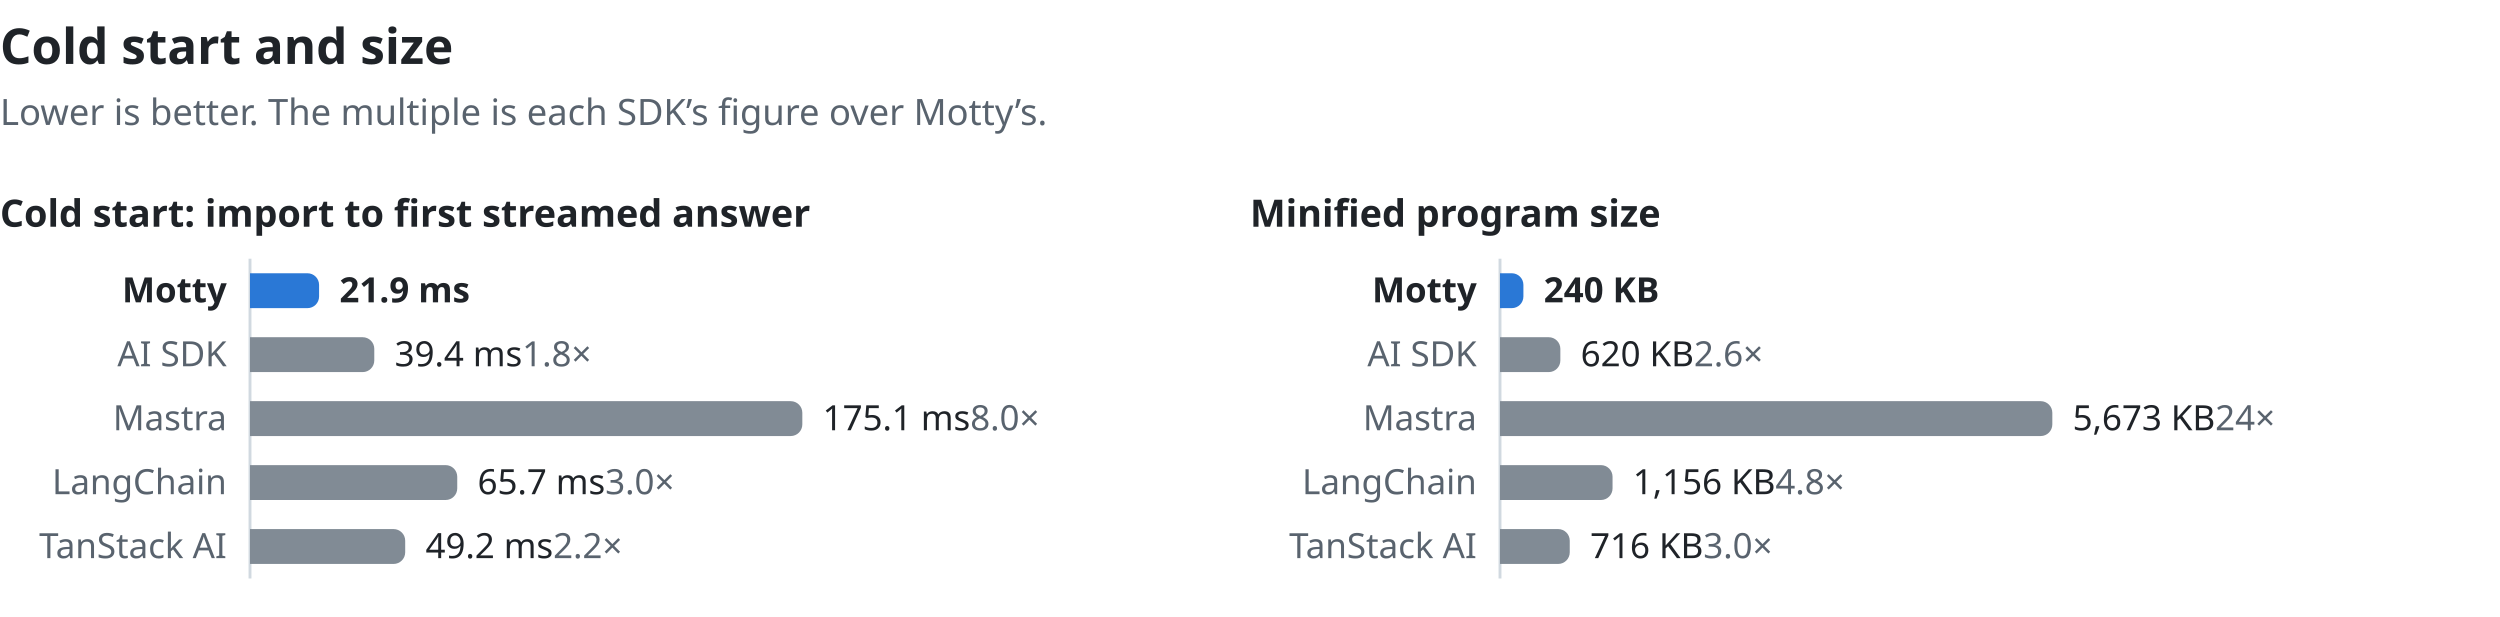
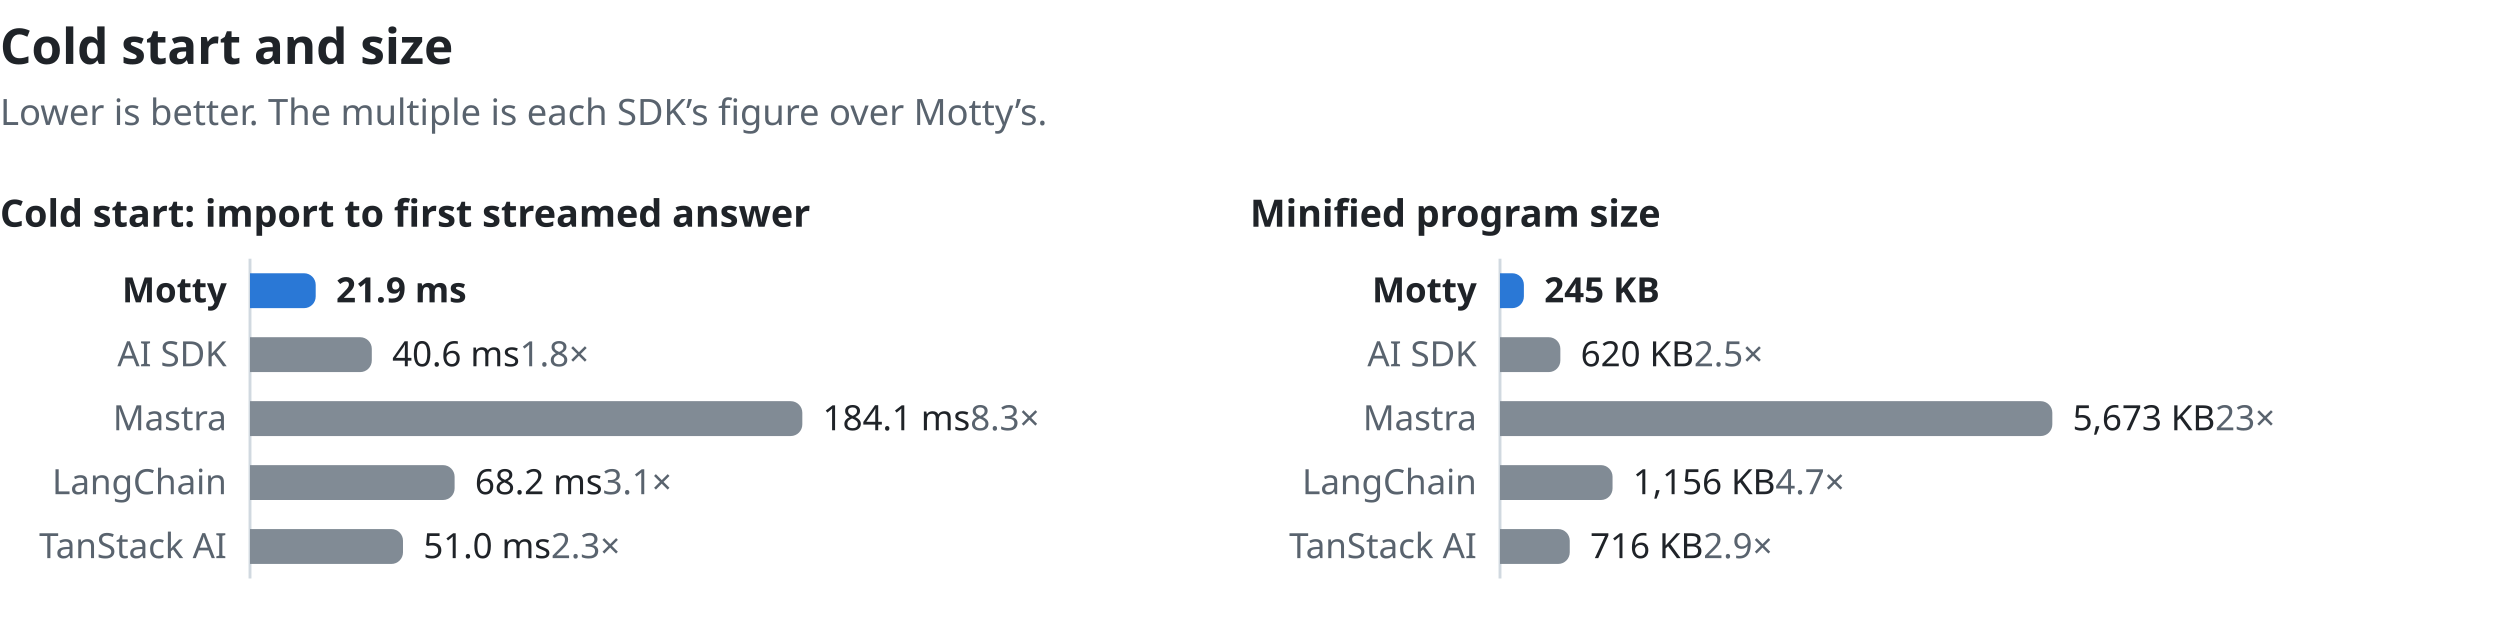
<svg xmlns="http://www.w3.org/2000/svg" viewBox="0 0 860 212" width="860" height="212" font-family="-apple-system,BlinkMacSystemFont,'Segoe UI','Noto Sans',Helvetica,Arial,sans-serif" role="img" aria-label="Cold start and size. Lower is better. The multiple is each SDK’s figure over Motty’s.">
  <text x="0" y="22" font-size="17" font-weight="600" fill="#1f2328">Cold start and size</text>
  <text x="0" y="43" font-size="12.5" fill="#59636e">Lower is better. The multiple is each SDK’s figure over Motty’s.</text>
  <text x="0" y="78" font-size="13" font-weight="600" fill="#1f2328">Cold start: import to first streamed answer</text>
  <line x1="86" x2="86" y1="89" y2="199" stroke="#d1d9e0" stroke-width="1" />
  <text x="78" y="104" font-size="12" text-anchor="end" fill="#1f2328" font-weight="600">Motty</text>
-   <path d="M86 94h19.764a4 4 0 0 1 4 4v4a4 4 0 0 1 -4 4h-19.764z" fill="#2a78d6" />
-   <text x="116.764" y="104" font-size="12" fill="#1f2328" font-weight="600">21.9 ms</text>
+   <path d="M86 94h18.602a4 4 0 0 1 4 4v4a4 4 0 0 1 -4 4h-18.602z" fill="#2a78d6" />
+   <text x="115.602" y="104" font-size="12" fill="#1f2328" font-weight="600">21.9 ms</text>
  <text x="78" y="126" font-size="12" text-anchor="end" fill="#59636e">AI SDK</text>
-   <path d="M86 116h38.753a4 4 0 0 1 4 4v4a4 4 0 0 1 -4 4h-38.753z" fill="#818b95" />
-   <text x="135.753" y="126" font-size="12" fill="#1f2328">39.4 ms<tspan fill="#59636e" font-weight="400">  1.8×</tspan>
+   <path d="M86 116h37.901a4 4 0 0 1 4 4v4a4 4 0 0 1 -4 4h-37.901z" fill="#818b95" />
+   <text x="134.901" y="126" font-size="12" fill="#1f2328">40.6 ms<tspan fill="#59636e" font-weight="400">  1.8×</tspan>
  </text>
  <text x="78" y="148" font-size="12" text-anchor="end" fill="#59636e">Mastra</text>
  <path d="M86 138h186a4 4 0 0 1 4 4v4a4 4 0 0 1 -4 4h-186z" fill="#818b95" />
-   <text x="283" y="148" font-size="12" fill="#1f2328">175.1 ms<tspan fill="#59636e" font-weight="400">  8.0×</tspan>
+   <text x="283" y="148" font-size="12" fill="#1f2328">184.1 ms<tspan fill="#59636e" font-weight="400">  8.3×</tspan>
  </text>
  <text x="78" y="170" font-size="12" text-anchor="end" fill="#59636e">LangChain</text>
-   <path d="M86 160h67.291a4 4 0 0 1 4 4v4a4 4 0 0 1 -4 4h-67.291z" fill="#818b95" />
-   <text x="164.291" y="170" font-size="12" fill="#1f2328">65.7 ms<tspan fill="#59636e" font-weight="400">  3.0×</tspan>
+   <path d="M86 160h66.386a4 4 0 0 1 4 4v4a4 4 0 0 1 -4 4h-66.386z" fill="#818b95" />
+   <text x="163.386" y="170" font-size="12" fill="#1f2328">68.2 ms<tspan fill="#59636e" font-weight="400">  3.1×</tspan>
  </text>
  <text x="78" y="192" font-size="12" text-anchor="end" fill="#59636e">TanStack AI</text>
-   <path d="M86 182h49.387a4 4 0 0 1 4 4v4a4 4 0 0 1 -4 4h-49.387z" fill="#818b95" />
-   <text x="146.387" y="192" font-size="12" fill="#1f2328">49.2 ms<tspan fill="#59636e" font-weight="400">  2.2×</tspan>
+   <path d="M86 182h48.634a4 4 0 0 1 4 4v4a4 4 0 0 1 -4 4h-48.634z" fill="#818b95" />
+   <text x="145.634" y="192" font-size="12" fill="#1f2328">51.0 ms<tspan fill="#59636e" font-weight="400">  2.3×</tspan>
  </text>
  <text x="430" y="78" font-size="13" font-weight="600" fill="#1f2328">Minified program size</text>
  <line x1="516" x2="516" y1="89" y2="199" stroke="#d1d9e0" stroke-width="1" />
  <text x="508" y="104" font-size="12" text-anchor="end" fill="#1f2328" font-weight="600">Motty</text>
-   <path d="M516 94h4.051a4 4 0 0 1 4 4v4a4 4 0 0 1 -4 4h-4.051z" fill="#2a78d6" />
-   <text x="531.051" y="104" font-size="12" fill="#1f2328" font-weight="600">240 KB</text>
+   <path d="M516 94h4.217a4 4 0 0 1 4 4v4a4 4 0 0 1 -4 4h-4.217z" fill="#2a78d6" />
+   <text x="531.217" y="104" font-size="12" fill="#1f2328" font-weight="600">245 KB</text>
  <text x="508" y="126" font-size="12" text-anchor="end" fill="#59636e">AI SDK</text>
  <path d="M516 116h16.761a4 4 0 0 1 4 4v4a4 4 0 0 1 -4 4h-16.761z" fill="#818b95" />
-   <text x="543.761" y="126" font-size="12" fill="#1f2328">620 KB<tspan fill="#59636e" font-weight="400">  2.6×</tspan>
+   <text x="543.761" y="126" font-size="12" fill="#1f2328">620 KB<tspan fill="#59636e" font-weight="400">  2.5×</tspan>
  </text>
  <text x="508" y="148" font-size="12" text-anchor="end" fill="#59636e">Mastra</text>
  <path d="M516 138h186a4 4 0 0 1 4 4v4a4 4 0 0 1 -4 4h-186z" fill="#818b95" />
-   <text x="713" y="148" font-size="12" fill="#1f2328">5,673 KB<tspan fill="#59636e" font-weight="400">  24×</tspan>
+   <text x="713" y="148" font-size="12" fill="#1f2328">5,673 KB<tspan fill="#59636e" font-weight="400">  23×</tspan>
  </text>
  <text x="508" y="170" font-size="12" text-anchor="end" fill="#59636e">LangChain</text>
  <path d="M516 160h34.717a4 4 0 0 1 4 4v4a4 4 0 0 1 -4 4h-34.717z" fill="#818b95" />
-   <text x="561.717" y="170" font-size="12" fill="#1f2328">1,156 KB<tspan fill="#59636e" font-weight="400">  4.8×</tspan>
+   <text x="561.717" y="170" font-size="12" fill="#1f2328">1,156 KB<tspan fill="#59636e" font-weight="400">  4.7×</tspan>
  </text>
  <text x="508" y="192" font-size="12" text-anchor="end" fill="#59636e">TanStack AI</text>
  <path d="M516 182h19.996a4 4 0 0 1 4 4v4a4 4 0 0 1 -4 4h-19.996z" fill="#818b95" />
-   <text x="546.996" y="192" font-size="12" fill="#1f2328">716 KB<tspan fill="#59636e" font-weight="400">  3.0×</tspan>
+   <text x="546.996" y="192" font-size="12" fill="#1f2328">716 KB<tspan fill="#59636e" font-weight="400">  2.9×</tspan>
  </text>
</svg>
